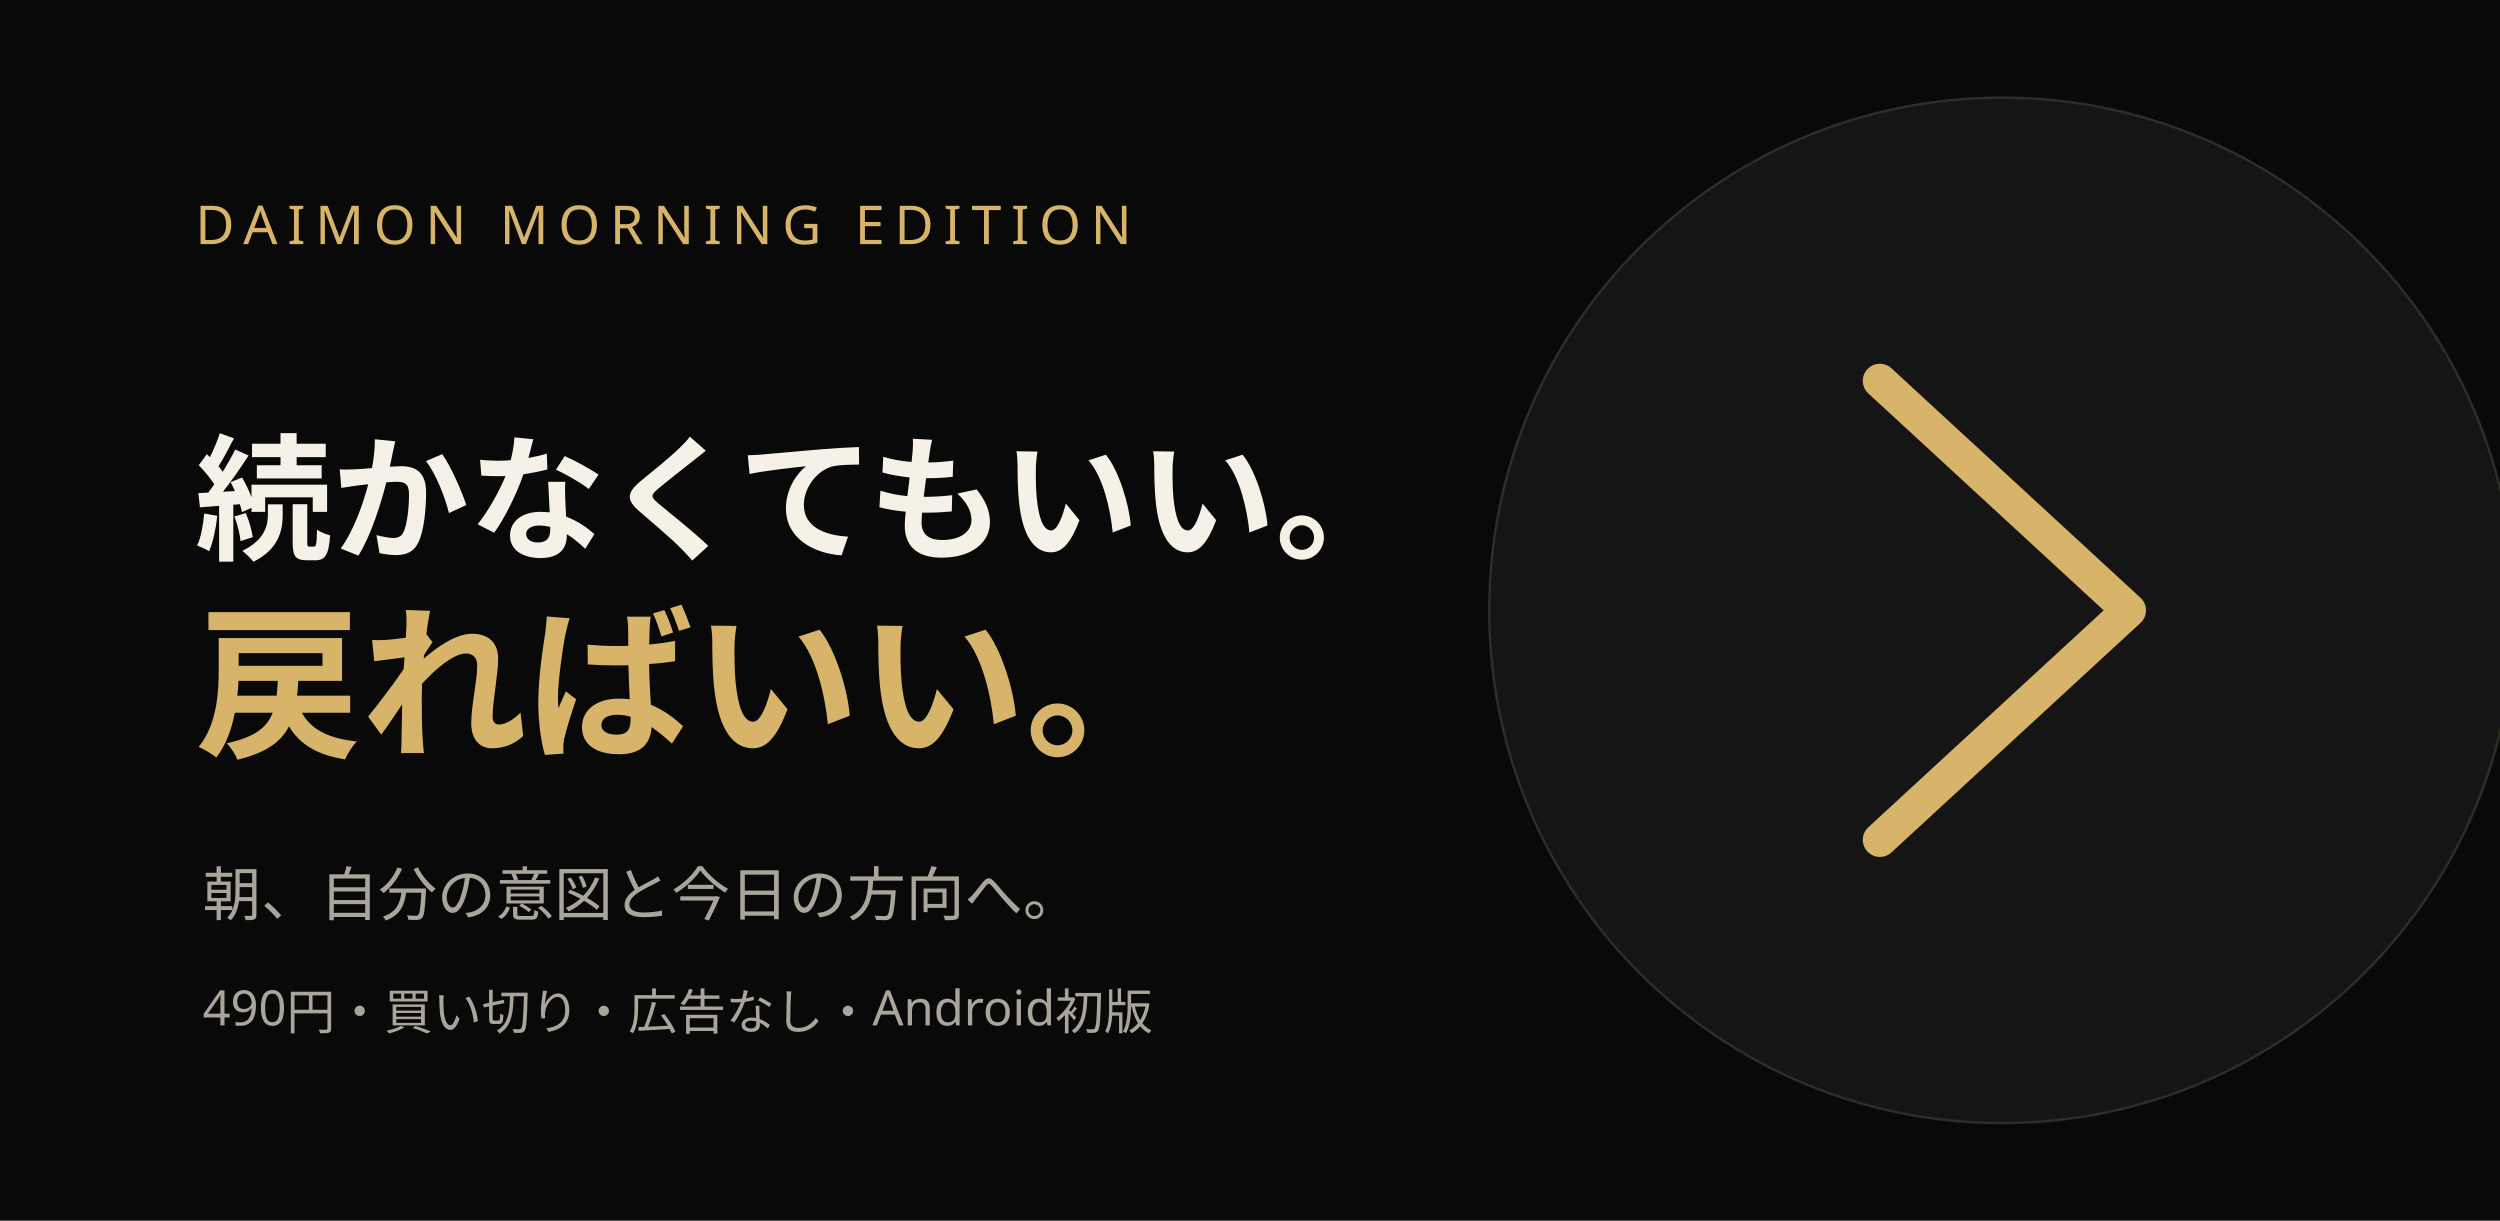
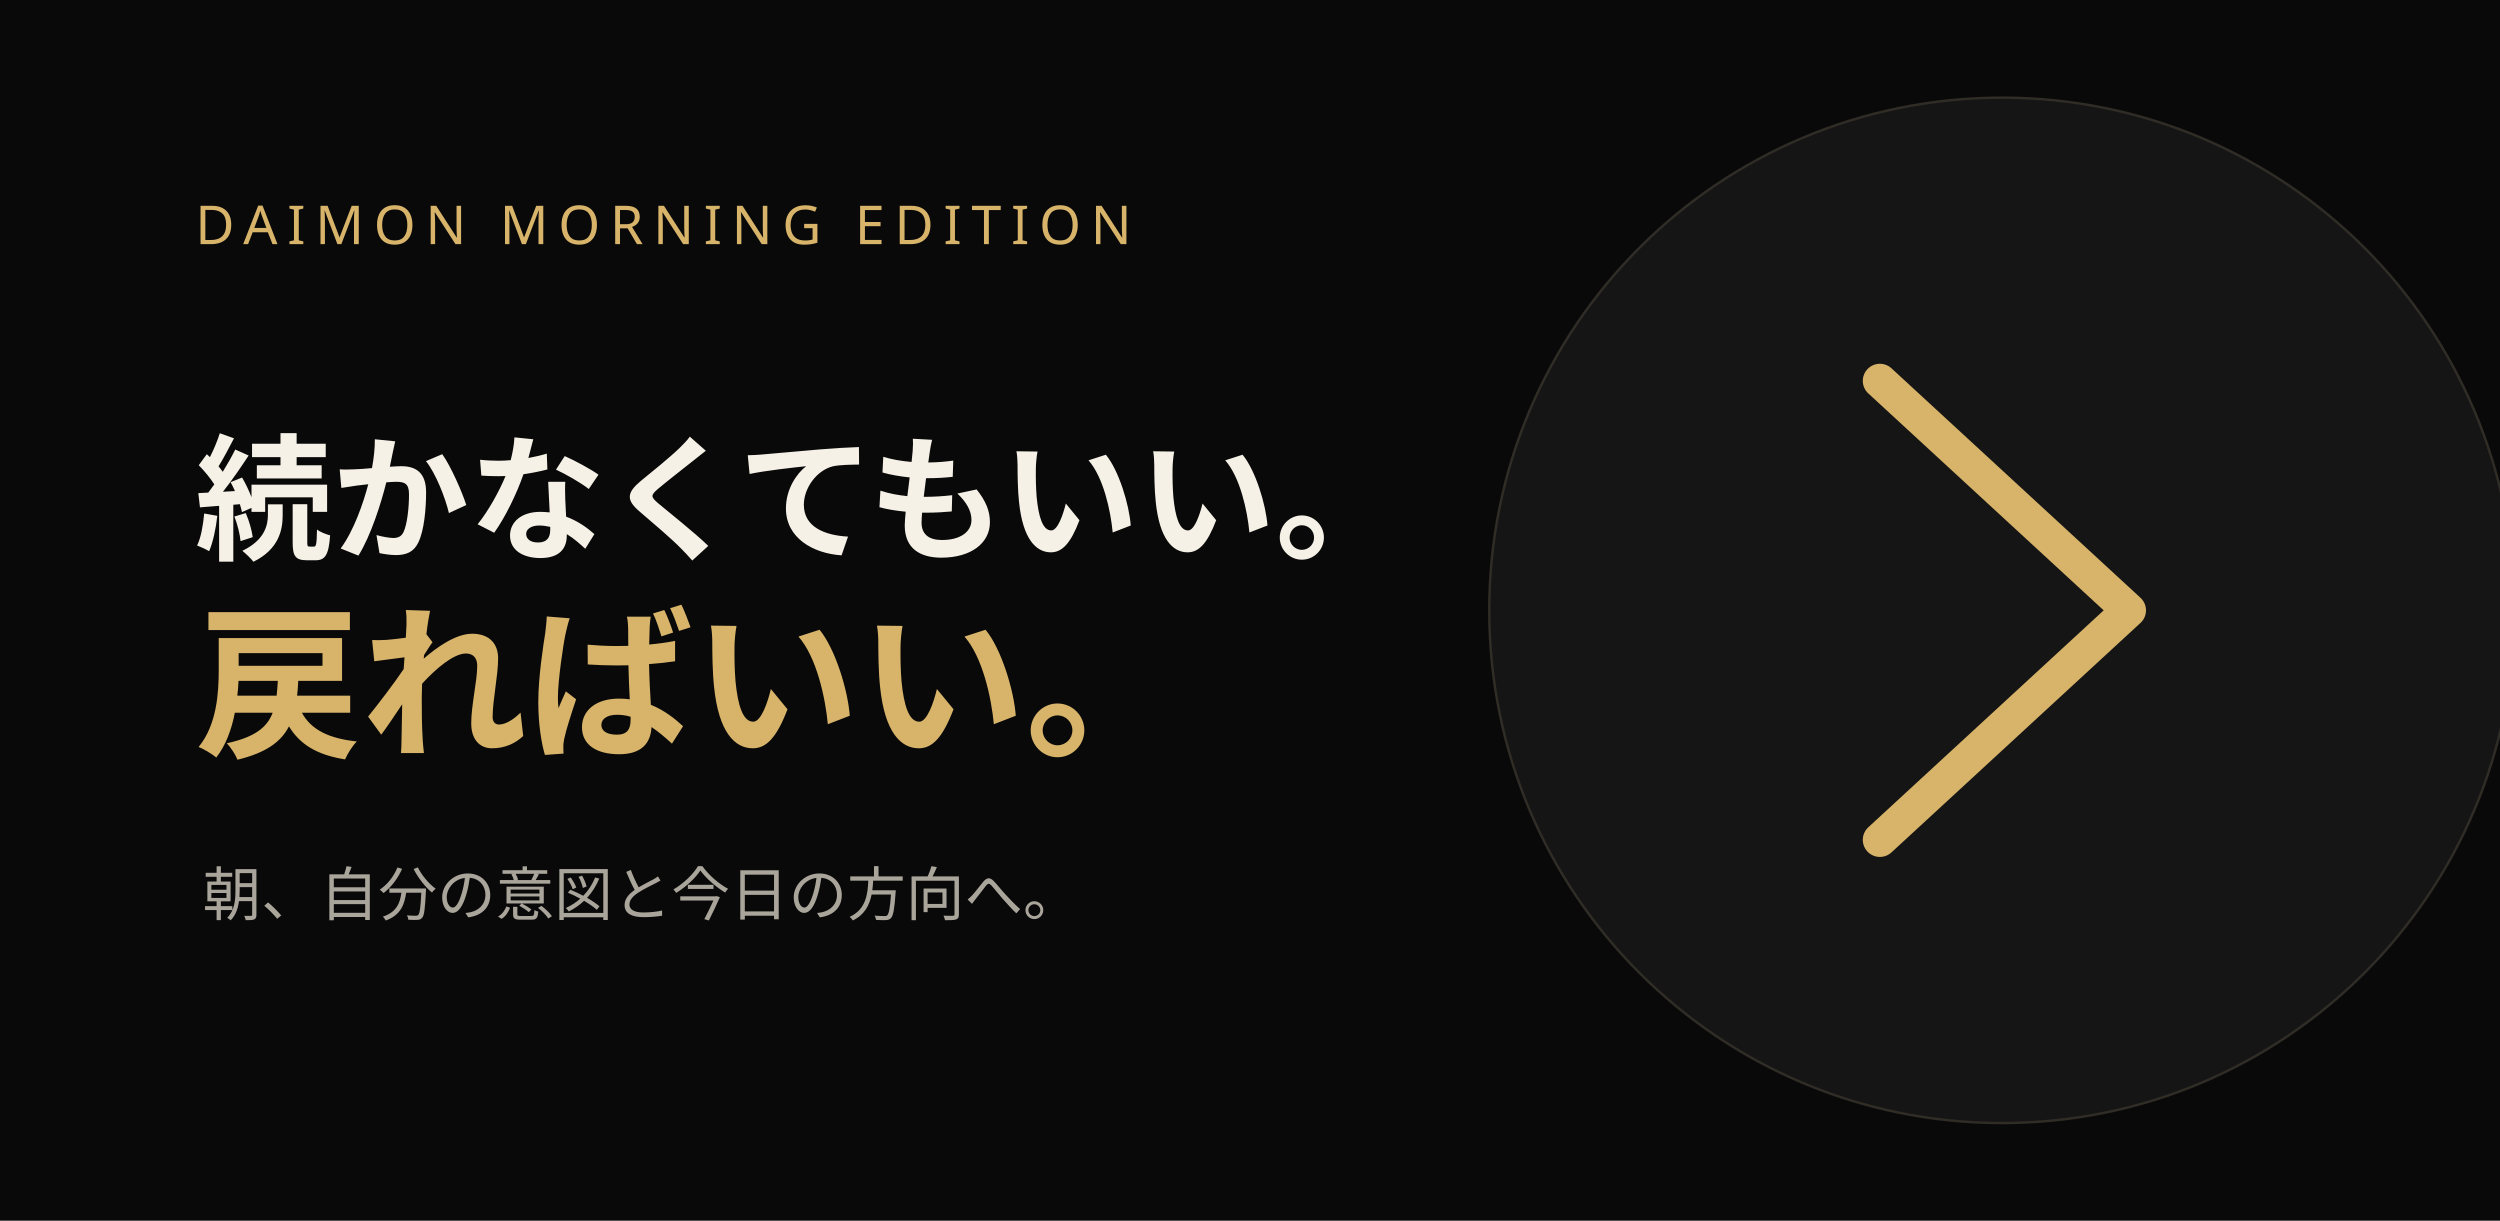
<svg xmlns="http://www.w3.org/2000/svg" width="1024" height="500" viewBox="0 0 1024 500">
  <rect width="1024" height="500" fill="#090909" />
  <circle cx="820" cy="250" r="210" fill="#151515" stroke="#302d27" />
  <path d="M770 156l102 94-102 94" fill="none" stroke="#d8b46a" stroke-width="14" stroke-linecap="round" stroke-linejoin="round" />
-   <text x="80" y="100" fill="#d8b46a" font-family="sans-serif" font-size="22" letter-spacing="4">DAIMON MORNING EDITION</text>
-   <text x="80" y="225" fill="#f6f1e7" font-family="sans-serif" font-weight="700" font-size="56">続かなくてもいい。</text>
-   <text x="80" y="305" fill="#d8b46a" font-family="sans-serif" font-weight="700" font-size="68">戻ればいい。</text>
-   <text x="83" y="375" fill="#aaa59b" font-family="sans-serif" font-size="24">朝、自分の意図と今日の方向へ。</text>
-   <text x="83" y="420" fill="#aaa59b" font-family="sans-serif" font-size="20">490円・買い切り・広告なし・Android初版</text>
+   <text x="80" y="100" fill="#d8b46a" font-family="Yu Gothic,Noto Sans JP,sans-serif" font-size="22" letter-spacing="4">DAIMON MORNING EDITION</text>
+   <text x="80" y="225" fill="#f6f1e7" font-family="Yu Gothic,Noto Sans JP,sans-serif" font-weight="700" font-size="56">続かなくてもいい。</text>
+   <text x="80" y="305" fill="#d8b46a" font-family="Yu Gothic,Noto Sans JP,sans-serif" font-weight="700" font-size="68">戻ればいい。</text>
+   <text x="83" y="375" fill="#aaa59b" font-family="Yu Gothic,Noto Sans JP,sans-serif" font-size="24">朝、自分の意図と今日の方向へ。</text>
</svg>
